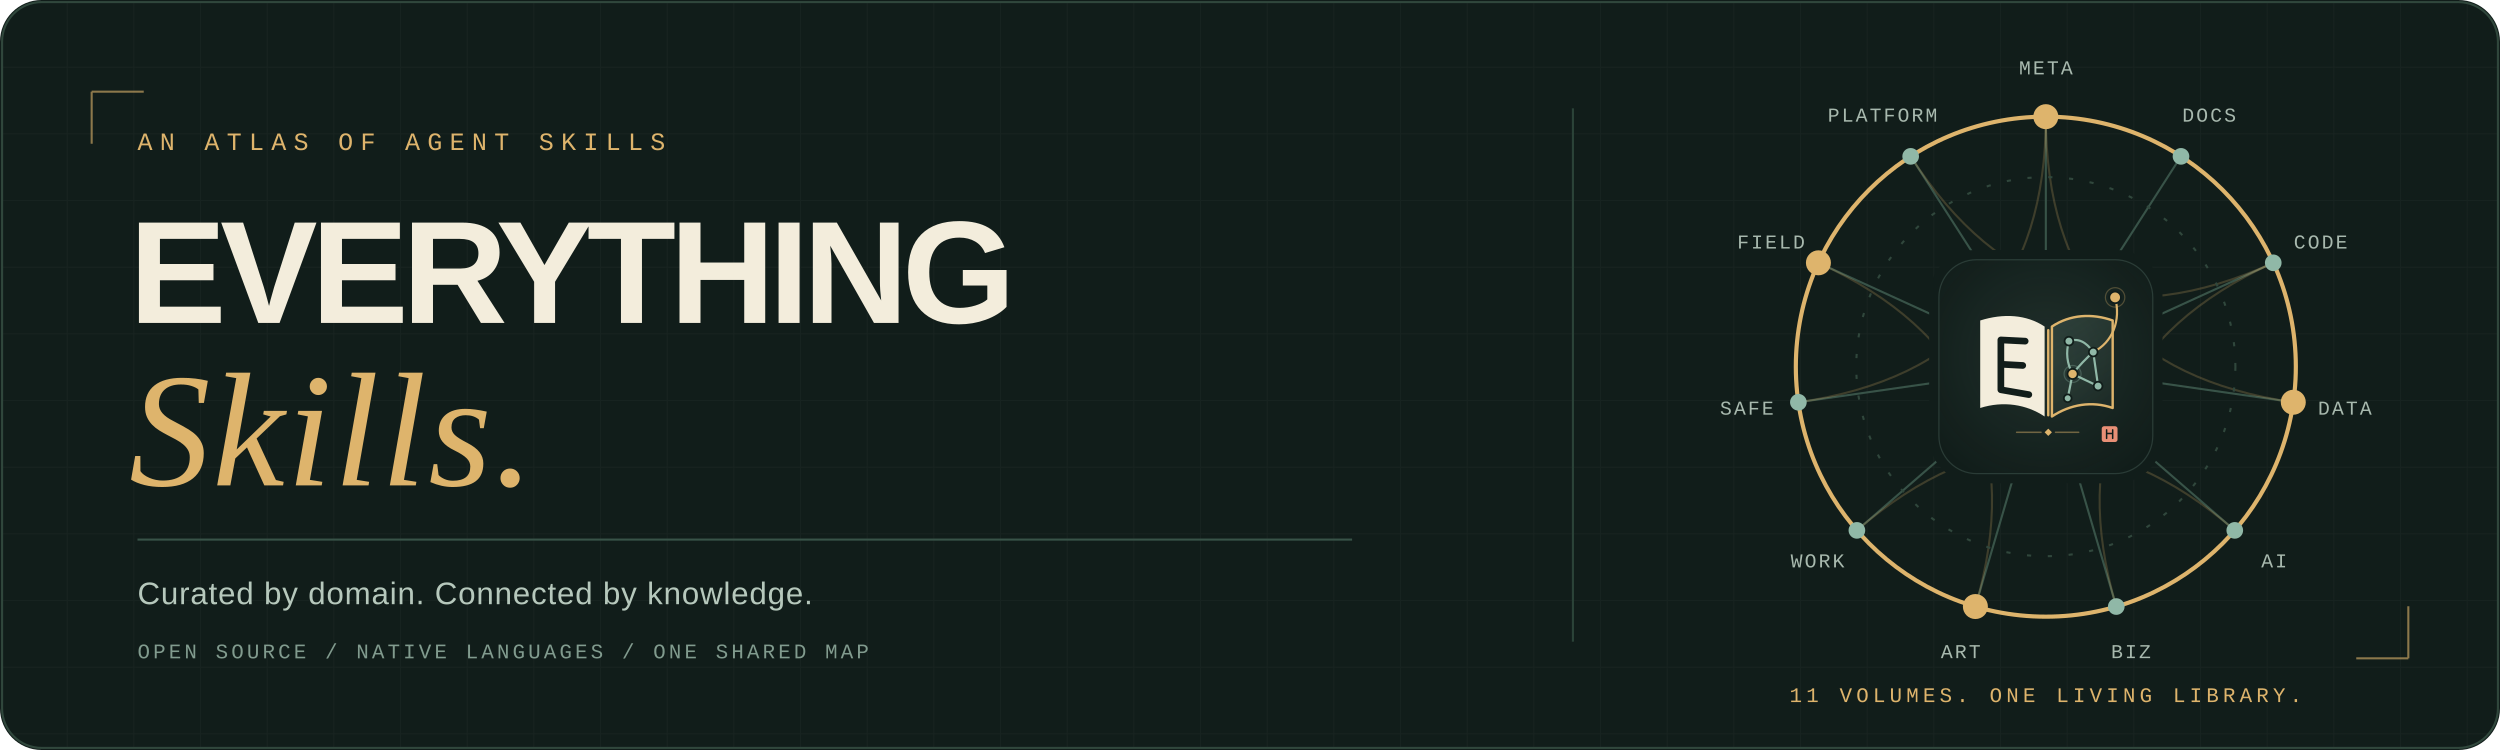
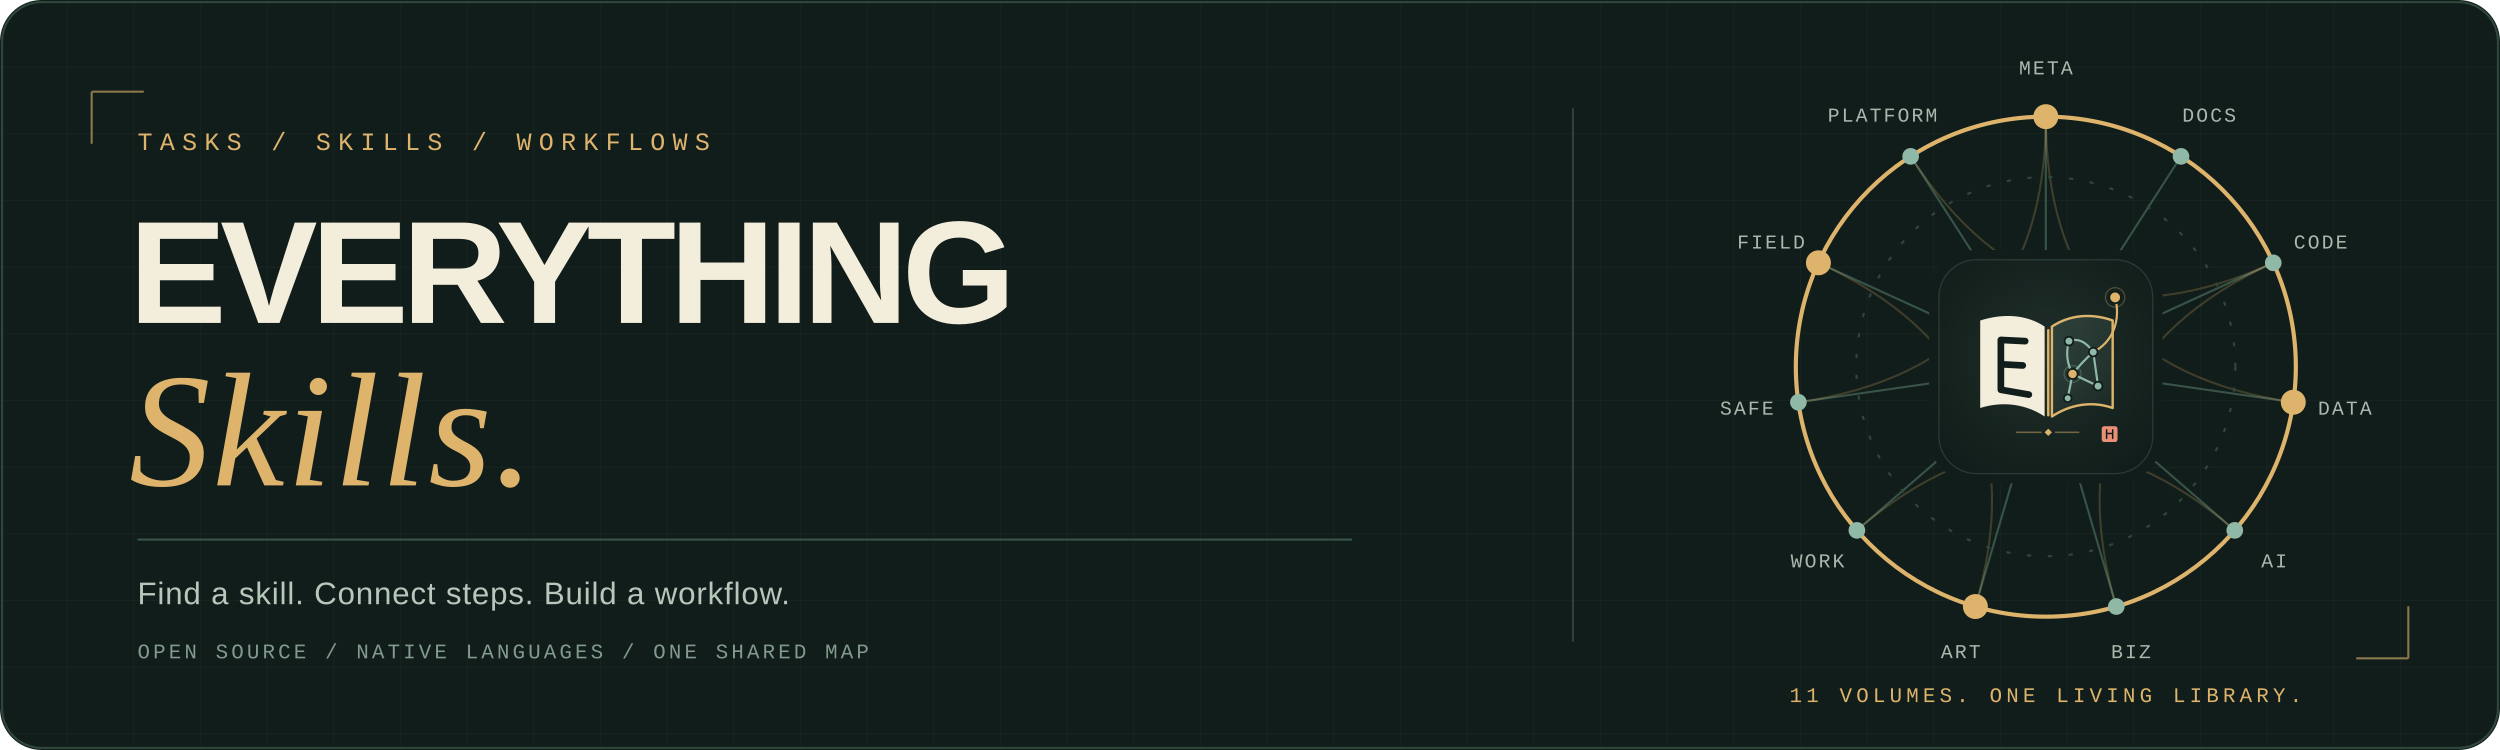
<svg xmlns="http://www.w3.org/2000/svg" width="1200" height="360" viewBox="0 0 1200 360" role="img" aria-labelledby="title description">
  <style>
  .sans { font-family: 'Segoe UI', Arial, sans-serif; }
  .serif { font-family: Georgia, 'Times New Roman', serif; }
  .mono { font-family: 'Courier New', monospace; }
</style>
  <defs>
    <pattern id="grid" width="32" height="32" patternUnits="userSpaceOnUse">
      <path d="M32 0H0V32" fill="none" stroke="#f3eddc" stroke-opacity=".032" />
    </pattern>
  </defs>
  <rect width="1200" height="360" rx="20" fill="#111d1a" />
  <rect x="1" y="1" width="1198" height="358" rx="19" fill="url(#grid)" stroke="#30473c" />
  <path d="M44 44H69 M44 44V69 M1156 316H1131 M1156 316V291" stroke="#deb46c" stroke-opacity=".6" fill="none" />
-   <text x="66" y="72" class="mono" font-size="12" letter-spacing="3.5" fill="#deb46c">AN ATLAS OF AGENT SKILLS</text>
+   <text x="66" y="72" class="mono" font-size="12" letter-spacing="3.5" fill="#deb46c">TASKS / SKILLS / WORKFLOWS</text>
  <text x="62" y="155" class="sans" font-size="70" font-weight="700" letter-spacing="-3" fill="#f3eddc">EVERYTHING</text>
  <text x="62" y="233" class="serif" font-size="78" font-style="italic" letter-spacing="1" fill="#deb46c">Skills.</text>
  <path d="M66 259H649" stroke="#385348" />
-   <text x="66" y="290" class="sans" font-size="15" fill="#b6c8bc" letter-spacing=".4">Curated by domain. Connected by knowledge.</text>
+   <text x="66" y="290" class="sans" font-size="15" fill="#b6c8bc" letter-spacing=".4">Find a skill. Connect steps. Build a workflow.</text>
  <text x="66" y="316" class="mono" font-size="10" fill="#819b8e" letter-spacing="1.5">OPEN SOURCE  /  NATIVE LANGUAGES  /  ONE SHARED MAP</text>
  <path d="M755 52V308" stroke="#2b4338" />
  <g>
    <path d="M982 176 L982.00 56.00" stroke="#385348" stroke-width="1" />
    <path d="M982 176 L1046.88 75.05" stroke="#385348" stroke-width="1" />
    <path d="M982 176 L1091.16 126.15" stroke="#385348" stroke-width="1" />
    <path d="M982 176 L1100.78 193.08" stroke="#385348" stroke-width="1" />
    <path d="M982 176 L1072.69 254.58" stroke="#385348" stroke-width="1" />
    <path d="M982 176 L1015.81 291.14" stroke="#385348" stroke-width="1" />
    <path d="M982 176 L948.19 291.14" stroke="#385348" stroke-width="1" />
    <path d="M982 176 L891.31 254.58" stroke="#385348" stroke-width="1" />
    <path d="M982 176 L863.22 193.08" stroke="#385348" stroke-width="1" />
    <path d="M982 176 L872.84 126.15" stroke="#385348" stroke-width="1" />
    <path d="M982 176 L917.12 75.05" stroke="#385348" stroke-width="1" />
    <path d="M982.00 56.00 Q982 176 1100.78 193.08" fill="none" stroke="#deb46c" stroke-opacity=".22" />
    <path d="M1091.16 126.15 Q982 176 1015.81 291.14" fill="none" stroke="#deb46c" stroke-opacity=".22" />
    <path d="M1072.69 254.58 Q982 176 891.31 254.58" fill="none" stroke="#deb46c" stroke-opacity=".22" />
    <path d="M948.19 291.14 Q982 176 872.84 126.15" fill="none" stroke="#deb46c" stroke-opacity=".22" />
    <path d="M863.22 193.08 Q982 176 982.00 56.00" fill="none" stroke="#deb46c" stroke-opacity=".22" />
    <path d="M917.12 75.05 Q982 176 1091.16 126.15" fill="none" stroke="#deb46c" stroke-opacity=".22" />
  </g>
  <circle cx="982" cy="176" r="120" fill="none" stroke="#476451" stroke-opacity=".8" />
  <circle cx="982" cy="176" r="91" fill="none" stroke="#30473c" stroke-dasharray="2 8" />
  <circle cx="982" cy="176" r="120" fill="none" stroke="#deb46c" stroke-width="2" pathLength="114" class="travel" />
  <g>
    <circle cx="982.00" cy="56.00" r="6" fill="#deb46c" class="breathe" style="animation-delay: -0s" />
    <text x="982.00" y="33.00" fill="#a8b9ae" text-anchor="middle" dominant-baseline="middle" class="mono" font-size="9.5" letter-spacing="1">META</text>
  </g>
  <g>
    <circle cx="1046.88" cy="75.05" r="4" fill="#90b8a7" class="breathe" style="animation-delay: -1s" />
    <text x="1060.39" y="55.70" fill="#a8b9ae" text-anchor="middle" dominant-baseline="middle" class="mono" font-size="9.5" letter-spacing="1">DOCS</text>
  </g>
  <g>
    <circle cx="1091.16" cy="126.15" r="4" fill="#90b8a7" class="breathe" style="animation-delay: -2s" />
    <text x="1113.90" y="116.60" fill="#a8b9ae" text-anchor="middle" dominant-baseline="middle" class="mono" font-size="9.5" letter-spacing="1">CODE</text>
  </g>
  <g>
    <circle cx="1100.78" cy="193.08" r="6" fill="#deb46c" class="breathe" style="animation-delay: -3s" />
    <text x="1125.52" y="196.35" fill="#a8b9ae" text-anchor="middle" dominant-baseline="middle" class="mono" font-size="9.5" letter-spacing="1">DATA</text>
  </g>
  <g>
    <circle cx="1072.69" cy="254.58" r="4" fill="#90b8a7" class="breathe" style="animation-delay: -4s" />
    <text x="1091.58" y="269.65" fill="#a8b9ae" text-anchor="middle" dominant-baseline="middle" class="mono" font-size="9.5" letter-spacing="1">AI</text>
  </g>
  <g>
    <circle cx="1015.81" cy="291.14" r="4" fill="#90b8a7" class="breathe" style="animation-delay: -5s" />
    <text x="1022.85" y="313.21" fill="#a8b9ae" text-anchor="middle" dominant-baseline="middle" class="mono" font-size="9.5" letter-spacing="1">BIZ</text>
  </g>
  <g>
    <circle cx="948.19" cy="291.14" r="6" fill="#deb46c" class="breathe" style="animation-delay: -6s" />
    <text x="941.15" y="313.21" fill="#a8b9ae" text-anchor="middle" dominant-baseline="middle" class="mono" font-size="9.5" letter-spacing="1">ART</text>
  </g>
  <g>
    <circle cx="891.31" cy="254.58" r="4" fill="#90b8a7" class="breathe" style="animation-delay: -7s" />
    <text x="872.42" y="269.65" fill="#a8b9ae" text-anchor="middle" dominant-baseline="middle" class="mono" font-size="9.5" letter-spacing="1">WORK</text>
  </g>
  <g>
    <circle cx="863.22" cy="193.08" r="4" fill="#90b8a7" class="breathe" style="animation-delay: -8s" />
    <text x="838.48" y="196.35" fill="#a8b9ae" text-anchor="middle" dominant-baseline="middle" class="mono" font-size="9.5" letter-spacing="1">SAFE</text>
  </g>
  <g>
    <circle cx="872.84" cy="126.15" r="6" fill="#deb46c" class="breathe" style="animation-delay: -9s" />
    <text x="850.10" y="116.60" fill="#a8b9ae" text-anchor="middle" dominant-baseline="middle" class="mono" font-size="9.5" letter-spacing="1">FIELD</text>
  </g>
  <g>
    <circle cx="917.12" cy="75.05" r="4" fill="#90b8a7" class="breathe" style="animation-delay: -10s" />
    <text x="903.61" y="55.70" fill="#a8b9ae" text-anchor="middle" dominant-baseline="middle" class="mono" font-size="9.5" letter-spacing="1">PLATFORM</text>
  </g>
  <svg x="926" y="120" viewBox="0 0 192 192" width="112" height="112" role="img" aria-labelledby="logo-static-title logo-static-desc">
    <defs>
      <radialGradient id="page-glow-static" cx="50%" cy="45%" r="65%">
        <stop offset="0" stop-color="#90b8a7" stop-opacity=".12" />
        <stop offset="1" stop-color="#90b8a7" stop-opacity="0" />
      </radialGradient>
      <linearGradient id="folio-shade-static" x1="101" y1="55" x2="150" y2="134" gradientUnits="userSpaceOnUse">
        <stop stop-color="#90b8a7" stop-opacity=".15" />
        <stop offset="1" stop-color="#90b8a7" stop-opacity=".035" />
      </linearGradient>
    </defs>
    <rect width="192" height="192" rx="38" fill="#111d1a" />
    <rect x="8" y="8" width="176" height="176" rx="31" fill="url(#page-glow-static)" stroke="#90b8a7" stroke-opacity=".2" />
    <path d="M42 58C61 52 80 53 95 63V137C80 127 61 124 42 130Z" fill="#f3eddc" />
    <path d="M101 63C116 53 134 52 151 58V130C134 124 116 127 101 137Z" fill="url(#folio-shade-static)" stroke="#deb46c" stroke-width="2" stroke-linejoin="round" />
    <path d="M98 66V136" fill="none" stroke="#deb46c" stroke-width="2" stroke-linecap="round" />
    <path d="M59 74V115M59 74L79 75M59 94L77 95M59 115L82 119" fill="none" stroke="#111d1a" stroke-width="5.5" stroke-linecap="round" stroke-linejoin="round" />
    <g fill="none" stroke-width="1.8" stroke-linecap="round" stroke-linejoin="round">
      <path d="M115 75Q126 71 135 84Q126 92 118 102L139 112M115 75Q111 89 118 102L114 122M135 84L139 112" stroke="#90b8a7" />
      <path d="M135 84C151 76 158 58 153 39" stroke="#deb46c" />
    </g>
    <g fill="none" stroke-width="1" opacity=".3">
      <circle cx="118" cy="102" r="7" stroke="#90b8a7" />
      <circle cx="153" cy="39" r="8" stroke="#deb46c" />
    </g>
    <g stroke="#111d1a" stroke-width="1.5">
      <circle cx="115" cy="75" r="3.6" fill="#90b8a7" />
      <circle cx="135" cy="84" r="3.6" fill="#90b8a7" />
      <circle cx="118" cy="102" r="4.2" fill="#deb46c" />
      <circle cx="139" cy="112" r="3.6" fill="#90b8a7" />
      <circle cx="114" cy="122" r="3.2" fill="#90b8a7" />
      <circle cx="153" cy="39" r="4.8" fill="#deb46c" />
    </g>
    <path d="M72 150H92M104 150H123" fill="none" stroke="#deb46c" stroke-opacity=".45" stroke-width="1.3" stroke-linecap="round" />
    <path d="M98 147L101 150L98 153L95 150Z" fill="#deb46c" />
    <rect x="142" y="145" width="13" height="13" rx="2" fill="#e88f76" />
    <path d="M146 148V155M151 148V155M146 151H151" fill="none" stroke="#111d1a" stroke-width="1.25" stroke-linecap="round" />
  </svg>
  <text x="982" y="337" class="mono" font-size="10" letter-spacing="2" text-anchor="middle" fill="#deb46c">11 VOLUMES. ONE LIVING LIBRARY.</text>
</svg>
